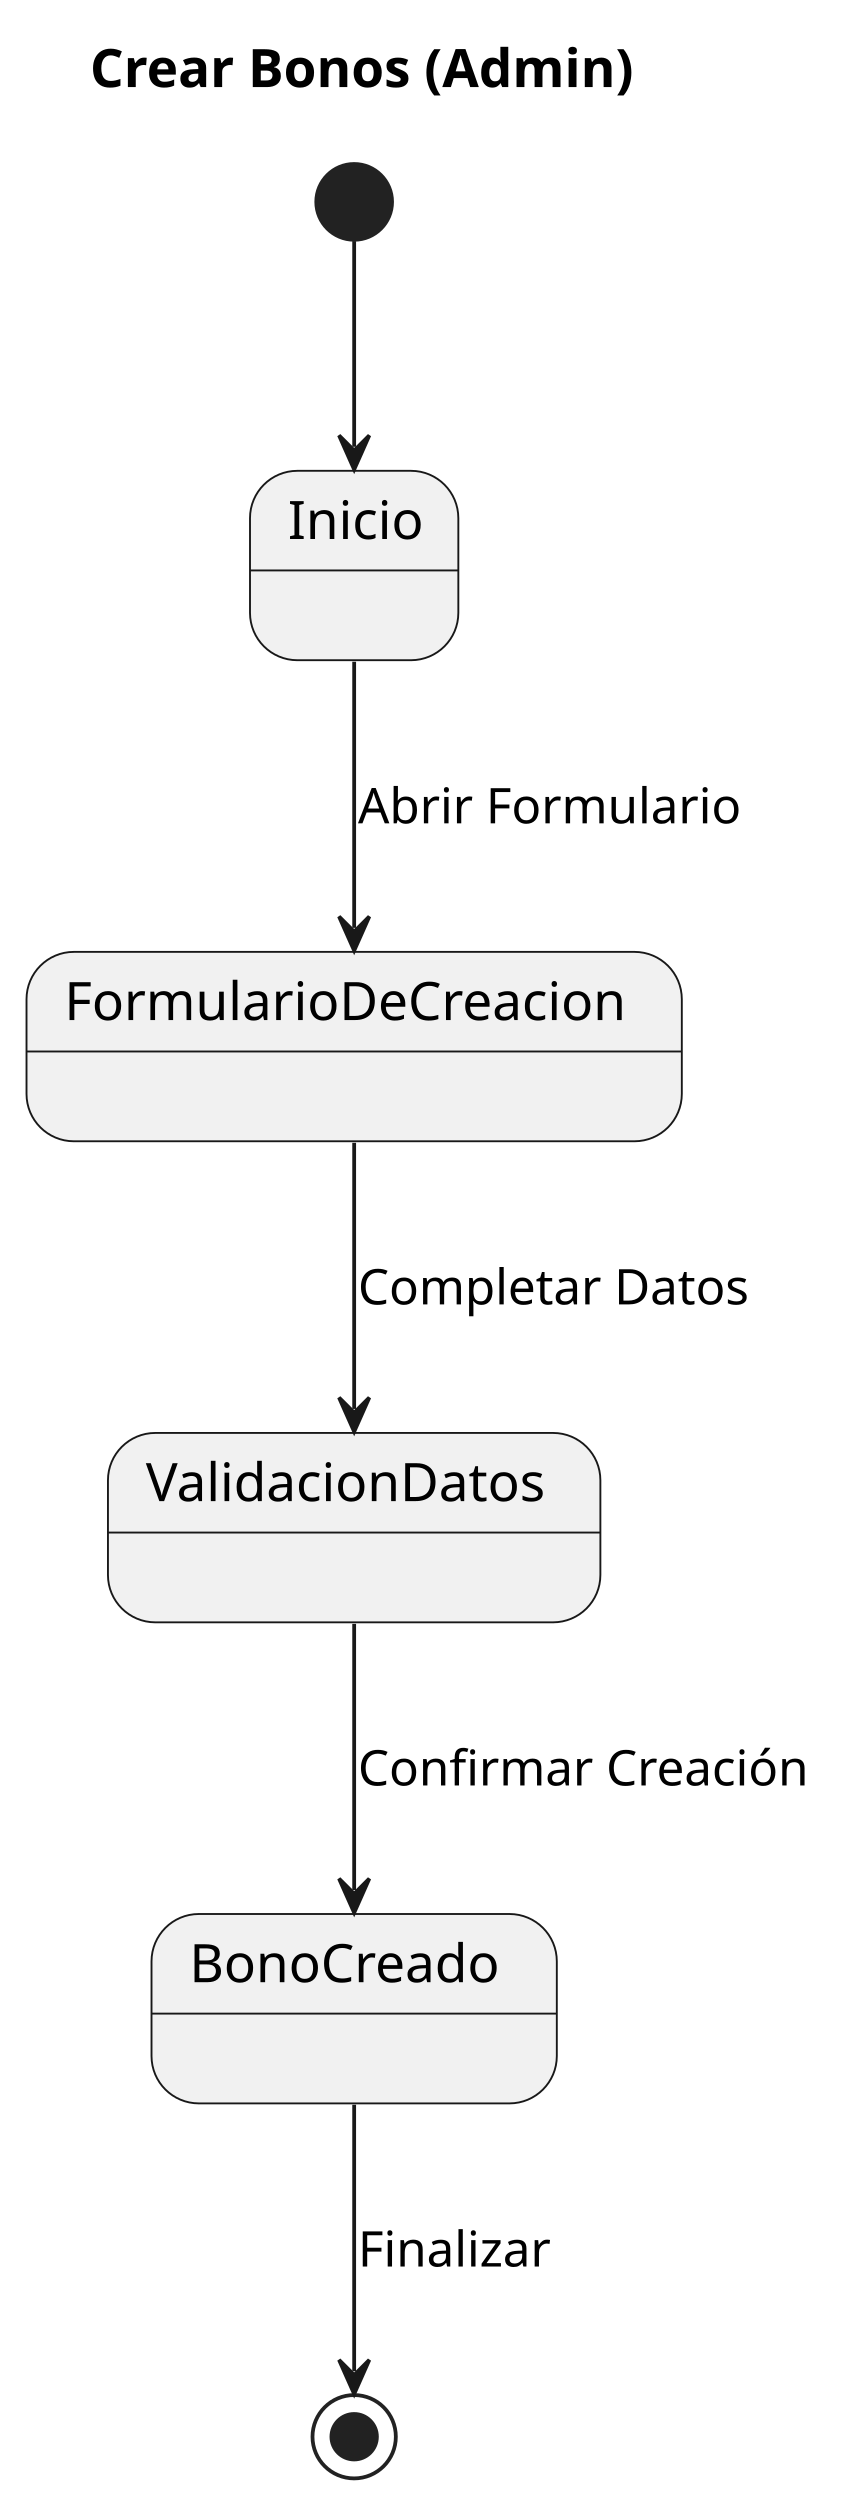
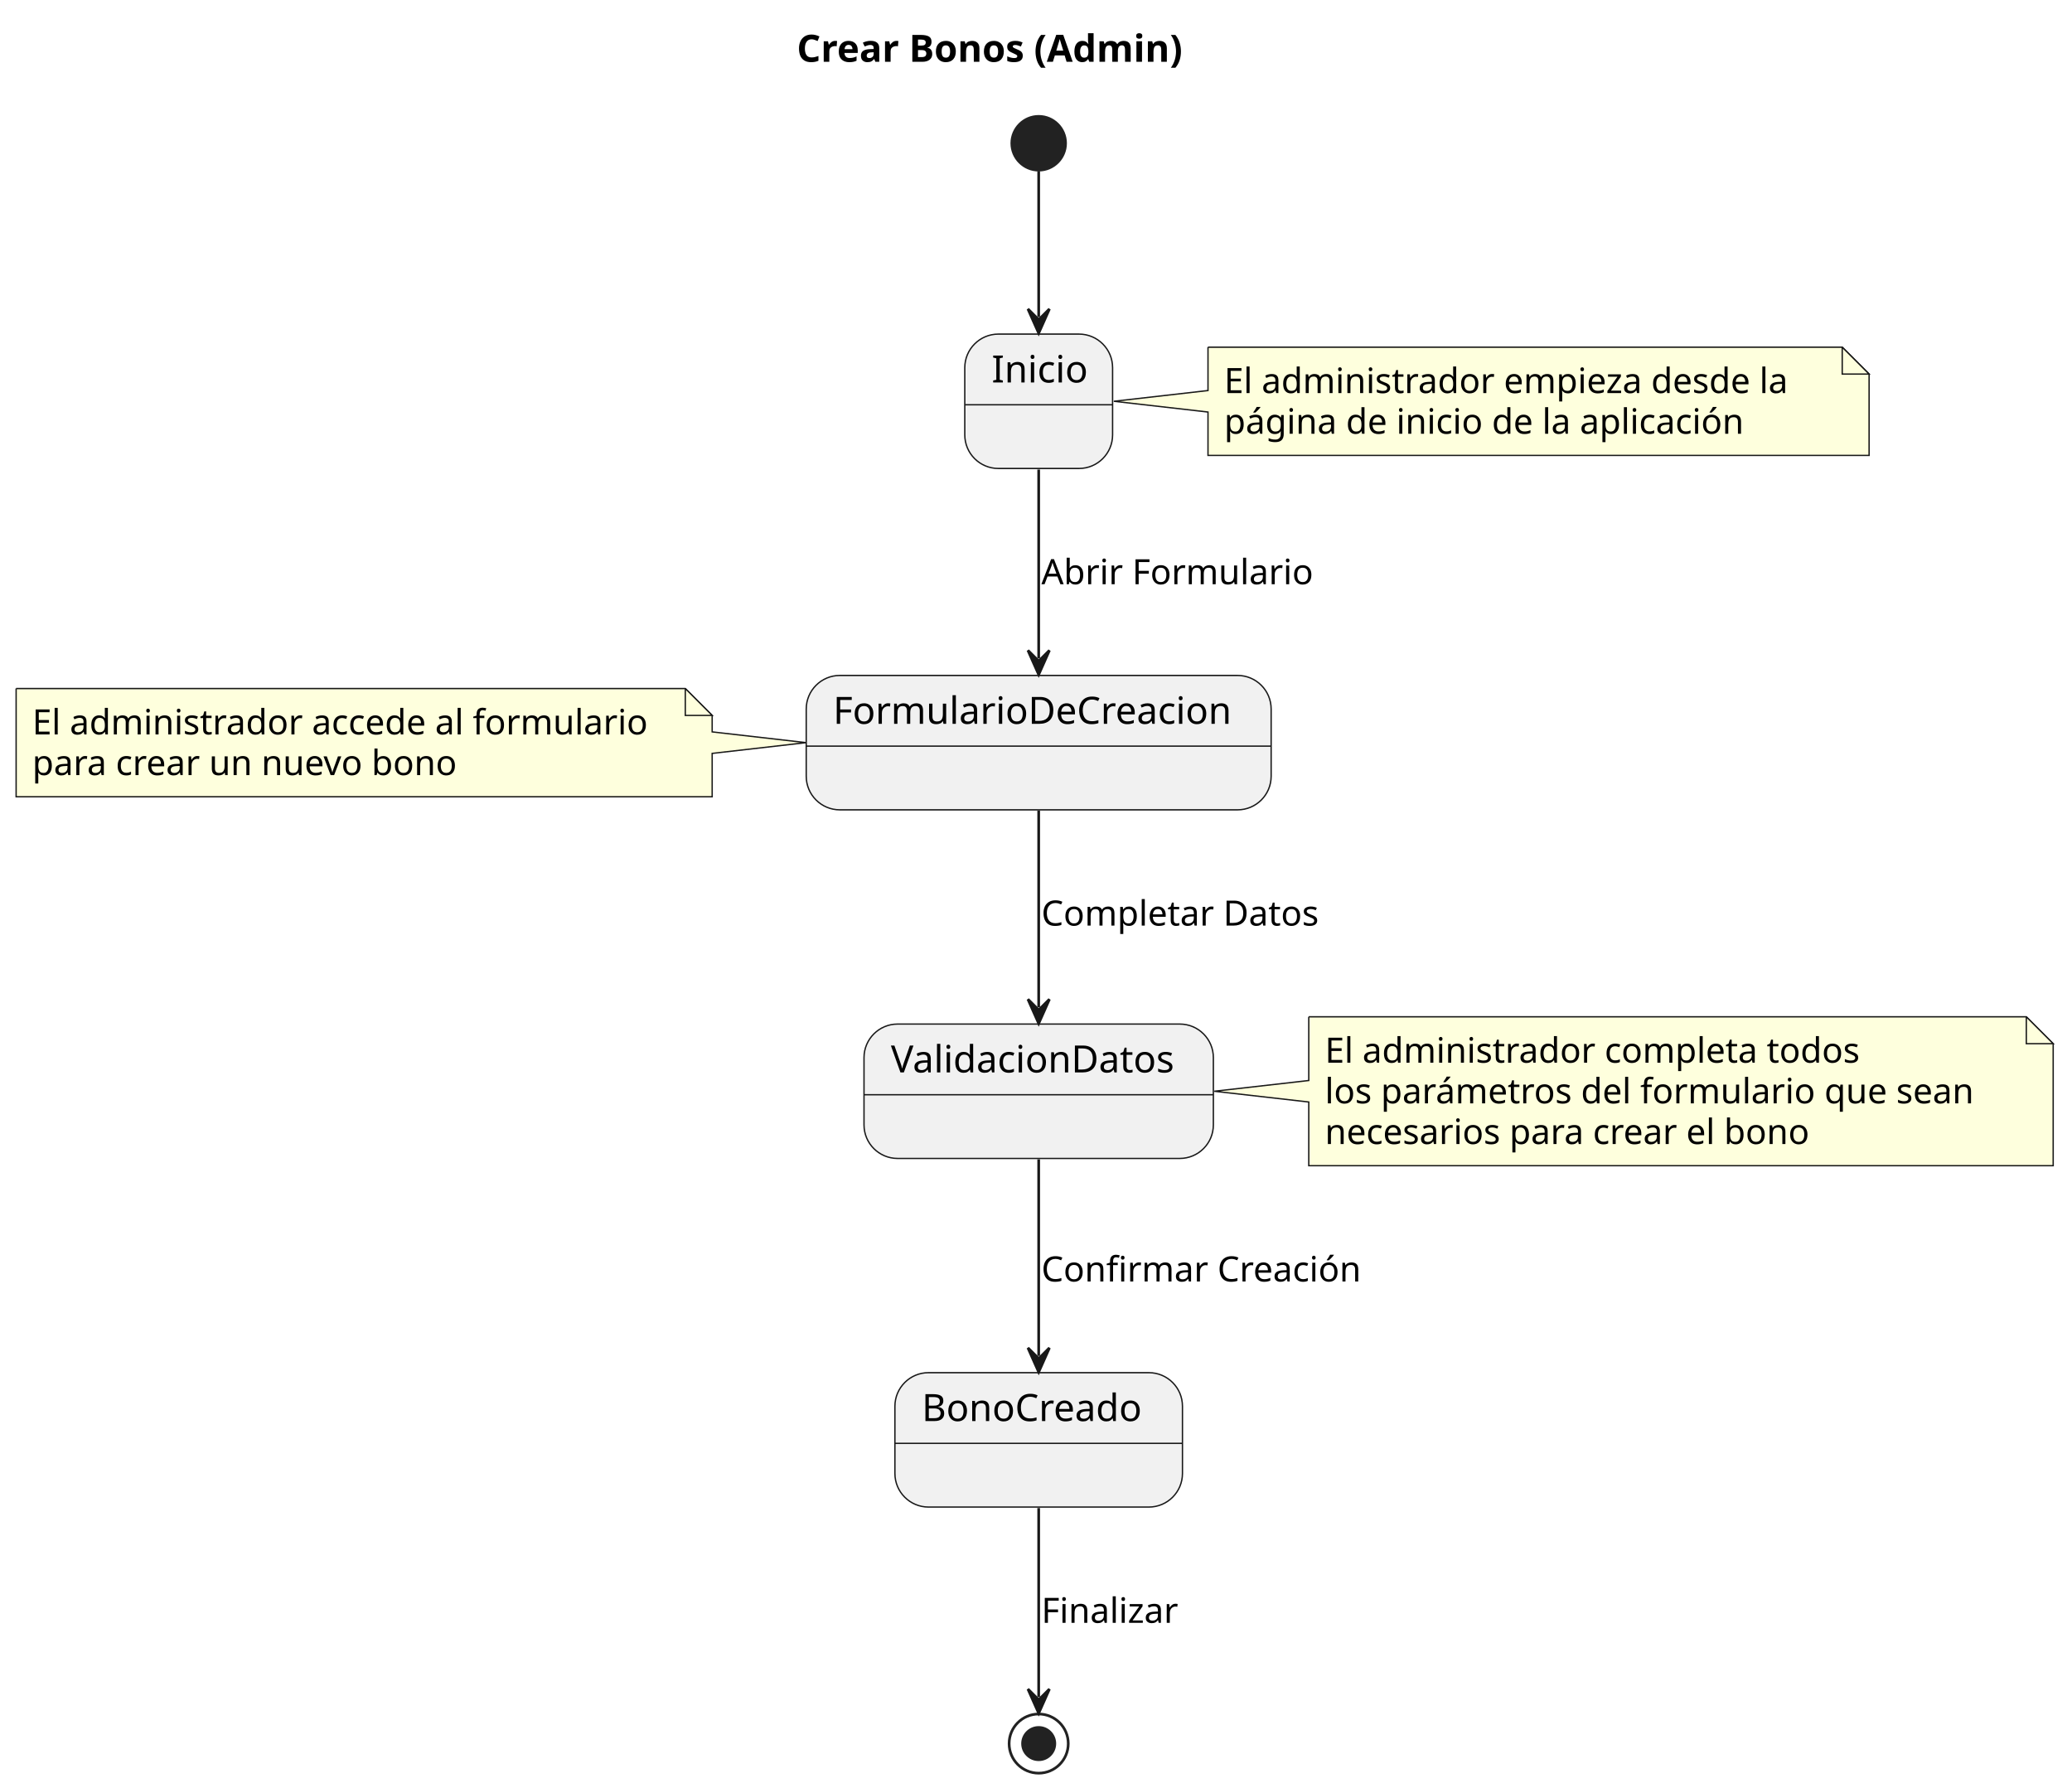
- <svg xmlns="http://www.w3.org/2000/svg" contentStyleType="text/css" height="660px" preserveAspectRatio="none" style="width:225px;height:660px;background:#FFFFFF;" version="1.1" viewBox="0 0 225 660" width="225px" zoomAndPan="magnify">
+ <svg xmlns="http://www.w3.org/2000/svg" contentStyleType="text/css" height="665px" preserveAspectRatio="none" style="width:771px;height:665px;background:#FFFFFF;" version="1.1" viewBox="0 0 771 665" width="771px" zoomAndPan="magnify">
  <defs />
  <g>
-     <text fill="#000000" font-family="sans-serif" font-size="14" font-weight="bold" lengthAdjust="spacing" textLength="164" x="23.75" y="22.995">Crear Bonos (Admin)</text>
-     <ellipse cx="93.5" cy="53.297" fill="#222222" rx="10" ry="10" style="stroke:#222222;stroke-width:1.0;" />
+     <text fill="#000000" font-family="sans-serif" font-size="14" font-weight="bold" lengthAdjust="spacing" textLength="164" x="296.5" y="22.995">Crear Bonos (Admin)</text>
+     <ellipse cx="386.5" cy="53.297" fill="#222222" rx="10" ry="10" style="stroke:#222222;stroke-width:1.0;" />
    <g id="Inicio">
-       <rect fill="#F1F1F1" height="50" rx="12.5" ry="12.5" style="stroke:#181818;stroke-width:0.5;" width="55" x="66" y="124.297" />
-       <line style="stroke:#181818;stroke-width:0.5;" x1="66" x2="121" y1="150.594" y2="150.594" />
-       <text fill="#000000" font-family="sans-serif" font-size="14" lengthAdjust="spacing" textLength="35" x="76" y="142.292">Inicio</text>
+       <rect fill="#F1F1F1" height="50" rx="12.5" ry="12.5" style="stroke:#181818;stroke-width:0.5;" width="55" x="359" y="124.297" />
+       <line style="stroke:#181818;stroke-width:0.5;" x1="359" x2="414" y1="150.594" y2="150.594" />
+       <text fill="#000000" font-family="sans-serif" font-size="14" lengthAdjust="spacing" textLength="35" x="369" y="142.292">Inicio</text>
+     </g>
+     <g id="elem_GMN5">
+       <path d="M449.5,129.167 L449.5,145.297 L414.47,149.297 L449.5,153.297 L449.5,169.433 A0,0 0 0 0 449.5,169.433 L695.5,169.433 A0,0 0 0 0 695.5,169.433 L695.5,139.167 L685.5,129.167 L449.5,129.167 A0,0 0 0 0 449.5,129.167 " fill="#FEFFDD" style="stroke:#181818;stroke-width:0.5;" />
+       <path d="M685.5,129.167 L685.5,139.167 L695.5,139.167 L685.5,129.167 " fill="#FEFFDD" style="stroke:#181818;stroke-width:0.5;" />
+       <text fill="#000000" font-family="sans-serif" font-size="13" lengthAdjust="spacing" textLength="221" x="455.5" y="146.234">El administrador empieza desde la</text>
+       <text fill="#000000" font-family="sans-serif" font-size="13" lengthAdjust="spacing" textLength="201" x="455.5" y="161.367">página de inicio de la aplicación</text>
    </g>
    <g id="FormularioDeCreacion">
-       <rect fill="#F1F1F1" height="50" rx="12.5" ry="12.5" style="stroke:#181818;stroke-width:0.5;" width="173" x="7" y="251.297" />
-       <line style="stroke:#181818;stroke-width:0.5;" x1="7" x2="180" y1="277.594" y2="277.594" />
-       <text fill="#000000" font-family="sans-serif" font-size="14" lengthAdjust="spacing" textLength="153" x="17" y="269.292">FormularioDeCreacion</text>
+       <rect fill="#F1F1F1" height="50" rx="12.5" ry="12.5" style="stroke:#181818;stroke-width:0.5;" width="173" x="300" y="251.297" />
+       <line style="stroke:#181818;stroke-width:0.5;" x1="300" x2="473" y1="277.594" y2="277.594" />
+       <text fill="#000000" font-family="sans-serif" font-size="14" lengthAdjust="spacing" textLength="153" x="310" y="269.292">FormularioDeCreacion</text>
    </g>
    <g id="ValidacionDatos">
-       <rect fill="#F1F1F1" height="50" rx="12.5" ry="12.5" style="stroke:#181818;stroke-width:0.5;" width="130" x="28.5" y="378.297" />
-       <line style="stroke:#181818;stroke-width:0.5;" x1="28.5" x2="158.5" y1="404.594" y2="404.594" />
-       <text fill="#000000" font-family="sans-serif" font-size="14" lengthAdjust="spacing" textLength="110" x="38.5" y="396.292">ValidacionDatos</text>
+       <rect fill="#F1F1F1" height="50" rx="12.5" ry="12.5" style="stroke:#181818;stroke-width:0.5;" width="130" x="321.5" y="380.997" />
+       <line style="stroke:#181818;stroke-width:0.5;" x1="321.5" x2="451.5" y1="407.294" y2="407.294" />
+       <text fill="#000000" font-family="sans-serif" font-size="14" lengthAdjust="spacing" textLength="110" x="331.5" y="398.992">ValidacionDatos</text>
+     </g>
+     <g id="elem_GMN12">
+       <path d="M6,256.167 L6,296.433 A0,0 0 0 0 6,296.433 L265,296.433 A0,0 0 0 0 265,296.433 L265,280.297 L299.94,276.297 L265,272.297 L265,266.167 L255,256.167 L6,256.167 A0,0 0 0 0 6,256.167 " fill="#FEFFDD" style="stroke:#181818;stroke-width:0.5;" />
+       <path d="M255,256.167 L255,266.167 L265,266.167 L255,256.167 " fill="#FEFFDD" style="stroke:#181818;stroke-width:0.5;" />
+       <text fill="#000000" font-family="sans-serif" font-size="13" lengthAdjust="spacing" textLength="238" x="12" y="273.234">El administrador accede al formulario</text>
+       <text fill="#000000" font-family="sans-serif" font-size="13" lengthAdjust="spacing" textLength="165" x="12" y="288.367">para crear un nuevo bono</text>
    </g>
    <g id="BonoCreado">
-       <rect fill="#F1F1F1" height="50" rx="12.5" ry="12.5" style="stroke:#181818;stroke-width:0.5;" width="107" x="40" y="505.297" />
-       <line style="stroke:#181818;stroke-width:0.5;" x1="40" x2="147" y1="531.594" y2="531.594" />
-       <text fill="#000000" font-family="sans-serif" font-size="14" lengthAdjust="spacing" textLength="87" x="50" y="523.292">BonoCreado</text>
+       <rect fill="#F1F1F1" height="50" rx="12.5" ry="12.5" style="stroke:#181818;stroke-width:0.5;" width="107" x="333" y="510.697" />
+       <line style="stroke:#181818;stroke-width:0.5;" x1="333" x2="440" y1="536.994" y2="536.994" />
+       <text fill="#000000" font-family="sans-serif" font-size="14" lengthAdjust="spacing" textLength="87" x="343" y="528.692">BonoCreado</text>
    </g>
-     <ellipse cx="93.5" cy="643.297" fill="none" rx="11" ry="11" style="stroke:#222222;stroke-width:1.0;" />
-     <ellipse cx="93.5" cy="643.297" fill="#222222" rx="6" ry="6" style="stroke:#222222;stroke-width:1.0;" />
+     <g id="elem_GMN17">
+       <path d="M487,378.297 L487,401.997 L451.85,405.997 L487,409.997 L487,433.695 A0,0 0 0 0 487,433.695 L764,433.695 A0,0 0 0 0 764,433.695 L764,388.297 L754,378.297 L487,378.297 A0,0 0 0 0 487,378.297 " fill="#FEFFDD" style="stroke:#181818;stroke-width:0.5;" />
+       <path d="M754,378.297 L754,388.297 L764,388.297 L754,378.297 " fill="#FEFFDD" style="stroke:#181818;stroke-width:0.5;" />
+       <text fill="#000000" font-family="sans-serif" font-size="13" lengthAdjust="spacing" textLength="208" x="493" y="395.364">El administrador completa todos</text>
+       <text fill="#000000" font-family="sans-serif" font-size="13" lengthAdjust="spacing" textLength="252" x="493" y="410.497">los parámetros del formulario que sean</text>
+       <text fill="#000000" font-family="sans-serif" font-size="13" lengthAdjust="spacing" textLength="190" x="493" y="425.629">necesarios para crear el bono</text>
+     </g>
+     <ellipse cx="386.5" cy="648.697" fill="none" rx="11" ry="11" style="stroke:#222222;stroke-width:1.0;" />
+     <ellipse cx="386.5" cy="648.697" fill="#222222" rx="6" ry="6" style="stroke:#222222;stroke-width:1.0;" />
    <g id="link_*start*_Inicio">
-       <path d="M93.5,63.657 C93.5,77.587 93.5,98.247 93.5,117.947 " fill="none" id="*start*-to-Inicio" style="stroke:#181818;stroke-width:1.0;" />
-       <polygon fill="#181818" points="93.5,123.947,97.5,114.947,93.5,118.947,89.5,114.947,93.5,123.947" style="stroke:#181818;stroke-width:1.0;" />
+       <path d="M386.5,63.657 C386.5,77.587 386.5,98.257 386.5,117.947 " fill="none" id="*start*-to-Inicio" style="stroke:#181818;stroke-width:1.0;" />
+       <polygon fill="#181818" points="386.5,123.947,390.5,114.947,386.5,118.947,382.5,114.947,386.5,123.947" style="stroke:#181818;stroke-width:1.0;" />
    </g>
    <g id="link_Inicio_FormularioDeCreacion">
-       <path d="M93.5,174.697 C93.5,196.717 93.5,222.957 93.5,244.957 " fill="none" id="Inicio-to-FormularioDeCreacion" style="stroke:#181818;stroke-width:1.0;" />
-       <polygon fill="#181818" points="93.5,250.957,97.5,241.957,93.5,245.957,89.5,241.957,93.5,250.957" style="stroke:#181818;stroke-width:1.0;" />
-       <text fill="#000000" font-family="sans-serif" font-size="13" lengthAdjust="spacing" textLength="102" x="94.5" y="217.364">Abrir Formulario</text>
+       <path d="M386.5,174.697 C386.5,196.717 386.5,222.957 386.5,244.967 " fill="none" id="Inicio-to-FormularioDeCreacion" style="stroke:#181818;stroke-width:1.0;" />
+       <polygon fill="#181818" points="386.5,250.967,390.5,241.967,386.5,245.967,382.5,241.967,386.5,250.967" style="stroke:#181818;stroke-width:1.0;" />
+       <text fill="#000000" font-family="sans-serif" font-size="13" lengthAdjust="spacing" textLength="102" x="387.5" y="217.364">Abrir Formulario</text>
    </g>
    <g id="link_FormularioDeCreacion_ValidacionDatos">
-       <path d="M93.5,301.697 C93.5,323.717 93.5,349.957 93.5,371.957 " fill="none" id="FormularioDeCreacion-to-ValidacionDatos" style="stroke:#181818;stroke-width:1.0;" />
-       <polygon fill="#181818" points="93.5,377.957,97.5,368.957,93.5,372.957,89.5,368.957,93.5,377.957" style="stroke:#181818;stroke-width:1.0;" />
-       <text fill="#000000" font-family="sans-serif" font-size="13" lengthAdjust="spacing" textLength="109" x="94.5" y="344.364">Completar Datos</text>
+       <path d="M386.5,301.617 C386.5,324.337 386.5,352.077 386.5,374.767 " fill="none" id="FormularioDeCreacion-to-ValidacionDatos" style="stroke:#181818;stroke-width:1.0;" />
+       <polygon fill="#181818" points="386.5,380.767,390.5,371.767,386.5,375.767,382.5,371.767,386.5,380.767" style="stroke:#181818;stroke-width:1.0;" />
+       <text fill="#000000" font-family="sans-serif" font-size="13" lengthAdjust="spacing" textLength="109" x="387.5" y="344.364">Completar Datos</text>
    </g>
    <g id="link_ValidacionDatos_BonoCreado">
-       <path d="M93.5,428.697 C93.5,450.717 93.5,476.957 93.5,498.957 " fill="none" id="ValidacionDatos-to-BonoCreado" style="stroke:#181818;stroke-width:1.0;" />
-       <polygon fill="#181818" points="93.5,504.957,97.5,495.957,93.5,499.957,89.5,495.957,93.5,504.957" style="stroke:#181818;stroke-width:1.0;" />
-       <text fill="#000000" font-family="sans-serif" font-size="13" lengthAdjust="spacing" textLength="123" x="94.5" y="471.364">Confirmar Creación</text>
+       <path d="M386.5,431.317 C386.5,454.037 386.5,481.777 386.5,504.467 " fill="none" id="ValidacionDatos-to-BonoCreado" style="stroke:#181818;stroke-width:1.0;" />
+       <polygon fill="#181818" points="386.5,510.467,390.5,501.467,386.5,505.467,382.5,501.467,386.5,510.467" style="stroke:#181818;stroke-width:1.0;" />
+       <text fill="#000000" font-family="sans-serif" font-size="13" lengthAdjust="spacing" textLength="123" x="387.5" y="476.764">Confirmar Creación</text>
    </g>
    <g id="link_BonoCreado_*end*">
-       <path d="M93.5,555.657 C93.5,579.527 93.5,608.757 93.5,626.007 " fill="none" id="BonoCreado-to-*end*" style="stroke:#181818;stroke-width:1.0;" />
-       <polygon fill="#181818" points="93.5,632.007,97.5,623.007,93.5,627.007,89.5,623.007,93.5,632.007" style="stroke:#181818;stroke-width:1.0;" />
-       <text fill="#000000" font-family="sans-serif" font-size="13" lengthAdjust="spacing" textLength="52" x="94.5" y="598.364">Finalizar</text>
+       <path d="M386.5,561.057 C386.5,584.927 386.5,614.157 386.5,631.407 " fill="none" id="BonoCreado-to-*end*" style="stroke:#181818;stroke-width:1.0;" />
+       <polygon fill="#181818" points="386.5,637.407,390.5,628.407,386.5,632.407,382.5,628.407,386.5,637.407" style="stroke:#181818;stroke-width:1.0;" />
+       <text fill="#000000" font-family="sans-serif" font-size="13" lengthAdjust="spacing" textLength="52" x="387.5" y="603.764">Finalizar</text>
    </g>
  </g>
</svg>
